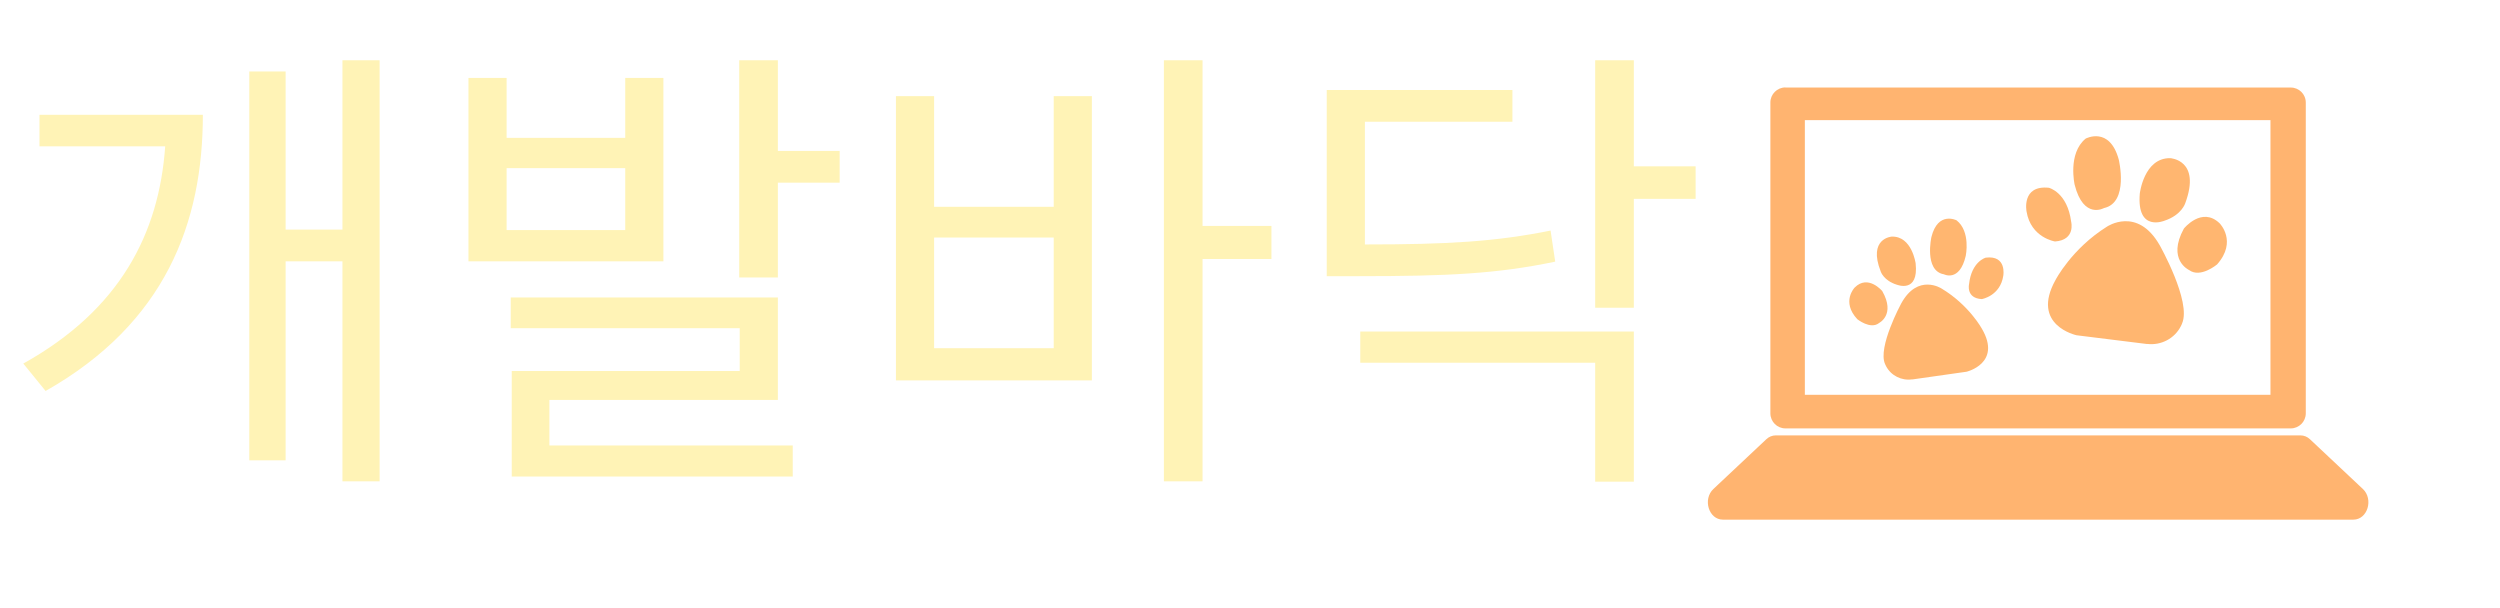
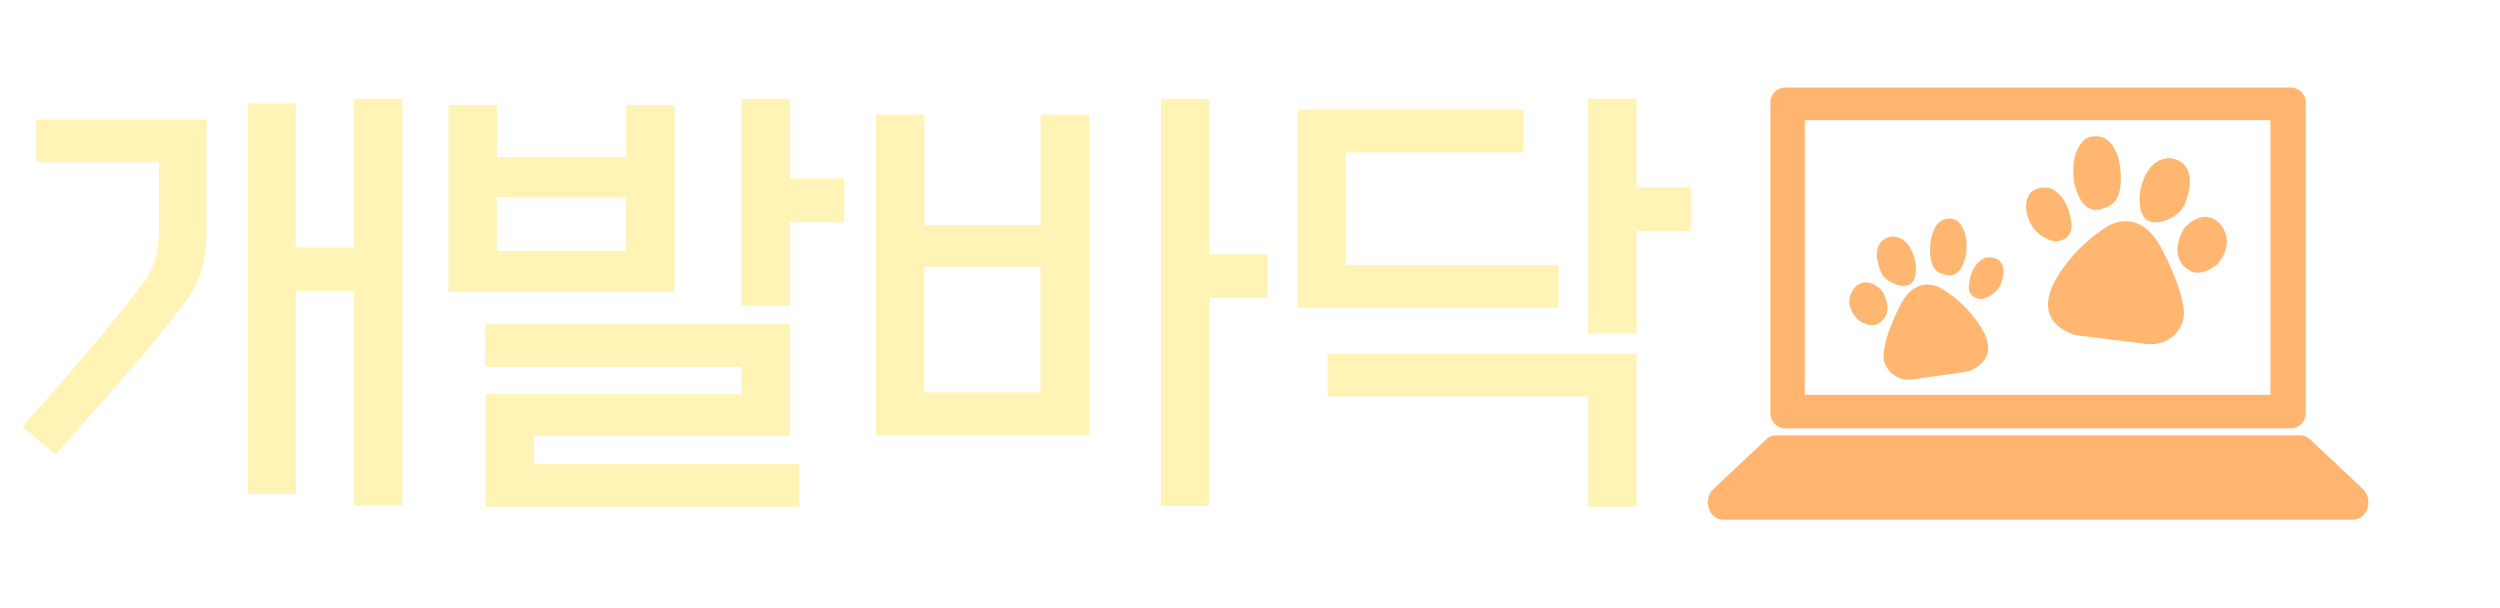
- <svg xmlns="http://www.w3.org/2000/svg" id="__copy_2" viewBox="0 0 236.46 57.42">
+ <svg xmlns="http://www.w3.org/2000/svg" id="__copy_4" viewBox="0 0 236.46 57.42">
  <defs>
-     <style>.cls-1{fill:#ffb670;}.cls-2{fill:#ffb470;}.cls-3{fill:#fff3b6;font-family:esamanruLight, esamanru;font-size:44px;letter-spacing:0em;}</style>
+     <style>.cls-1{fill:#ffb670;}.cls-2{fill:#ffb470;}.cls-3{fill:#fff3b6;}</style>
  </defs>
  <g>
    <path class="cls-2" d="M168.87,8.27c-.78,0-1.42,.64-1.42,1.42v29.41c0,.78,.64,1.42,1.42,1.42h47.8c.78,0,1.42-.64,1.42-1.42V9.7c0-.79-.64-1.42-1.42-1.42h-47.8Zm45.88,29.07h-44.04V11.36h44.04v25.99Z" />
    <g>
      <g>
        <path class="cls-1" d="M203.09,32.54l-6.68-.83s-4.38-.94-1.99-5.23c0,0,1.52-2.95,4.86-5.04,0,0,2.87-1.96,4.99,1.75,0,0,3.02,5.34,2.12,7.4,0,0-.03,.1-.11,.25-.59,1.18-1.88,1.85-3.19,1.69Z" />
        <path class="cls-1" d="M195.9,20.98s.44,1.72-1.53,1.86c0,0-2.28-.35-2.69-2.83,0,0-.51-2.52,2.11-2.25,0,0,1.75,.42,2.11,3.22Z" />
        <path class="cls-1" d="M207.05,25.54s-2.11-.96-.49-3.92c0,0,1.7-2.12,3.38-.5,0,0,1.7,1.7-.24,3.89,0,0-1.58,1.33-2.65,.53Z" />
        <path class="cls-1" d="M204.74,20.87s-2.66,1.14-2.35-2.56c0,0,.39-3.39,2.88-3.35,0,0,2.94,.15,1.42,4.26,0,0-.33,1.11-1.95,1.65Z" />
        <path class="cls-1" d="M199,19.68s-1.93,1.11-2.77-2.2c0,0-.68-2.96,1.04-4.37,0,0,2.26-1.21,3.13,1.98,0,0,.99,4.07-1.4,4.59Z" />
      </g>
      <g>
        <path class="cls-1" d="M180.87,35.89l5.13-.73s3.36-.79,1.46-4.06c0,0-1.22-2.25-3.82-3.81,0,0-2.24-1.47-3.82,1.42,0,0-2.25,4.16-1.52,5.73,0,0,.03,.08,.09,.19,.47,.9,1.47,1.4,2.48,1.25Z" />
        <path class="cls-1" d="M186.24,26.88s-.31,1.33,1.21,1.41c0,0,1.75-.3,2.03-2.22,0,0,.35-1.95-1.66-1.7,0,0-1.34,.35-1.58,2.51Z" />
        <path class="cls-1" d="M177.71,30.56s1.61-.77,.32-3.03c0,0-1.34-1.61-2.61-.33,0,0-1.29,1.33,.25,2.99,0,0,1.24,1,2.05,.37Z" />
        <path class="cls-1" d="M179.42,26.93s2.07,.84,1.77-2.01c0,0-.35-2.61-2.27-2.54,0,0-2.27,.16-1.03,3.31,0,0,.27,.85,1.52,1.24Z" />
        <path class="cls-1" d="M183.83,25.93s1.51,.82,2.1-1.74c0,0,.48-2.29-.87-3.35,0,0-1.76-.9-2.38,1.58,0,0-.7,3.15,1.15,3.52Z" />
      </g>
    </g>
    <path class="cls-2" d="M217.59,41.18h-49.63c-.33,0-.65,.13-.9,.37l-5,4.7c-1.03,.97-.44,2.9,.9,2.9h59.63c1.34,0,1.93-1.93,.9-2.9l-5-4.7c-.25-.24-.57-.37-.9-.37Z" />
  </g>
-   <text class="cls-3" transform="translate(0 42.09)">
-     <tspan x="0" y="0">개발바닥</tspan>
-   </text>
+   <g>
+     <path class="cls-3" d="M2.11,40.38c2.02-2.29,4.01-4.57,5.96-6.84,1.95-2.27,3.79-4.55,5.52-6.84,.97-1.26,1.45-2.9,1.45-4.93v-6.42H3.43v-4.05H19.54v10.34c0,1.41-.15,2.68-.46,3.83-.31,1.14-.8,2.14-1.47,2.99-1.85,2.44-3.83,4.86-5.94,7.26-2.11,2.41-4.25,4.83-6.42,7.26l-3.12-2.6Zm35.95,7.44h-4.58V27.53h-5.5v19.18h-4.53V9.79h4.53v13.6h5.5V9.35h4.58V47.81Z" />
+     <path class="cls-3" d="M63.8,27.61h-21.38V9.93h4.58v4.93h12.23v-4.93h4.58V27.61Zm11.79,20.33h-29.66v-10.65h24.2v-2.6h-24.24v-4.05h28.82v10.6h-24.2v2.64h25.08v4.05Zm-16.37-24.2v-5.1h-12.23v5.1h12.23Zm15.49,5.19h-4.58V9.35h4.58v7.52h5.15v4.14h-5.15v7.92Z" />
+     <path class="cls-3" d="M103,41.17h-20.15V10.85h4.58v10.43h11V10.85h4.58v30.32Zm-4.58-4.05v-11.88h-11v11.88h11Zm15.97,10.74h-4.58V9.35h4.58v14.7h5.5v4.14h-5.5v19.67Z" />
+     <path class="cls-3" d="M147.44,29.11h-24.73V10.37h21.38v4.05h-16.81v10.65h20.15v4.05Zm7.35,18.83h-4.58v-10.43h-24.64v-4.05h29.22v14.48Zm0-16.41h-4.58V9.35h4.58v8.36h5.15v4.14h-5.15v9.68Z" />
+   </g>
</svg>
